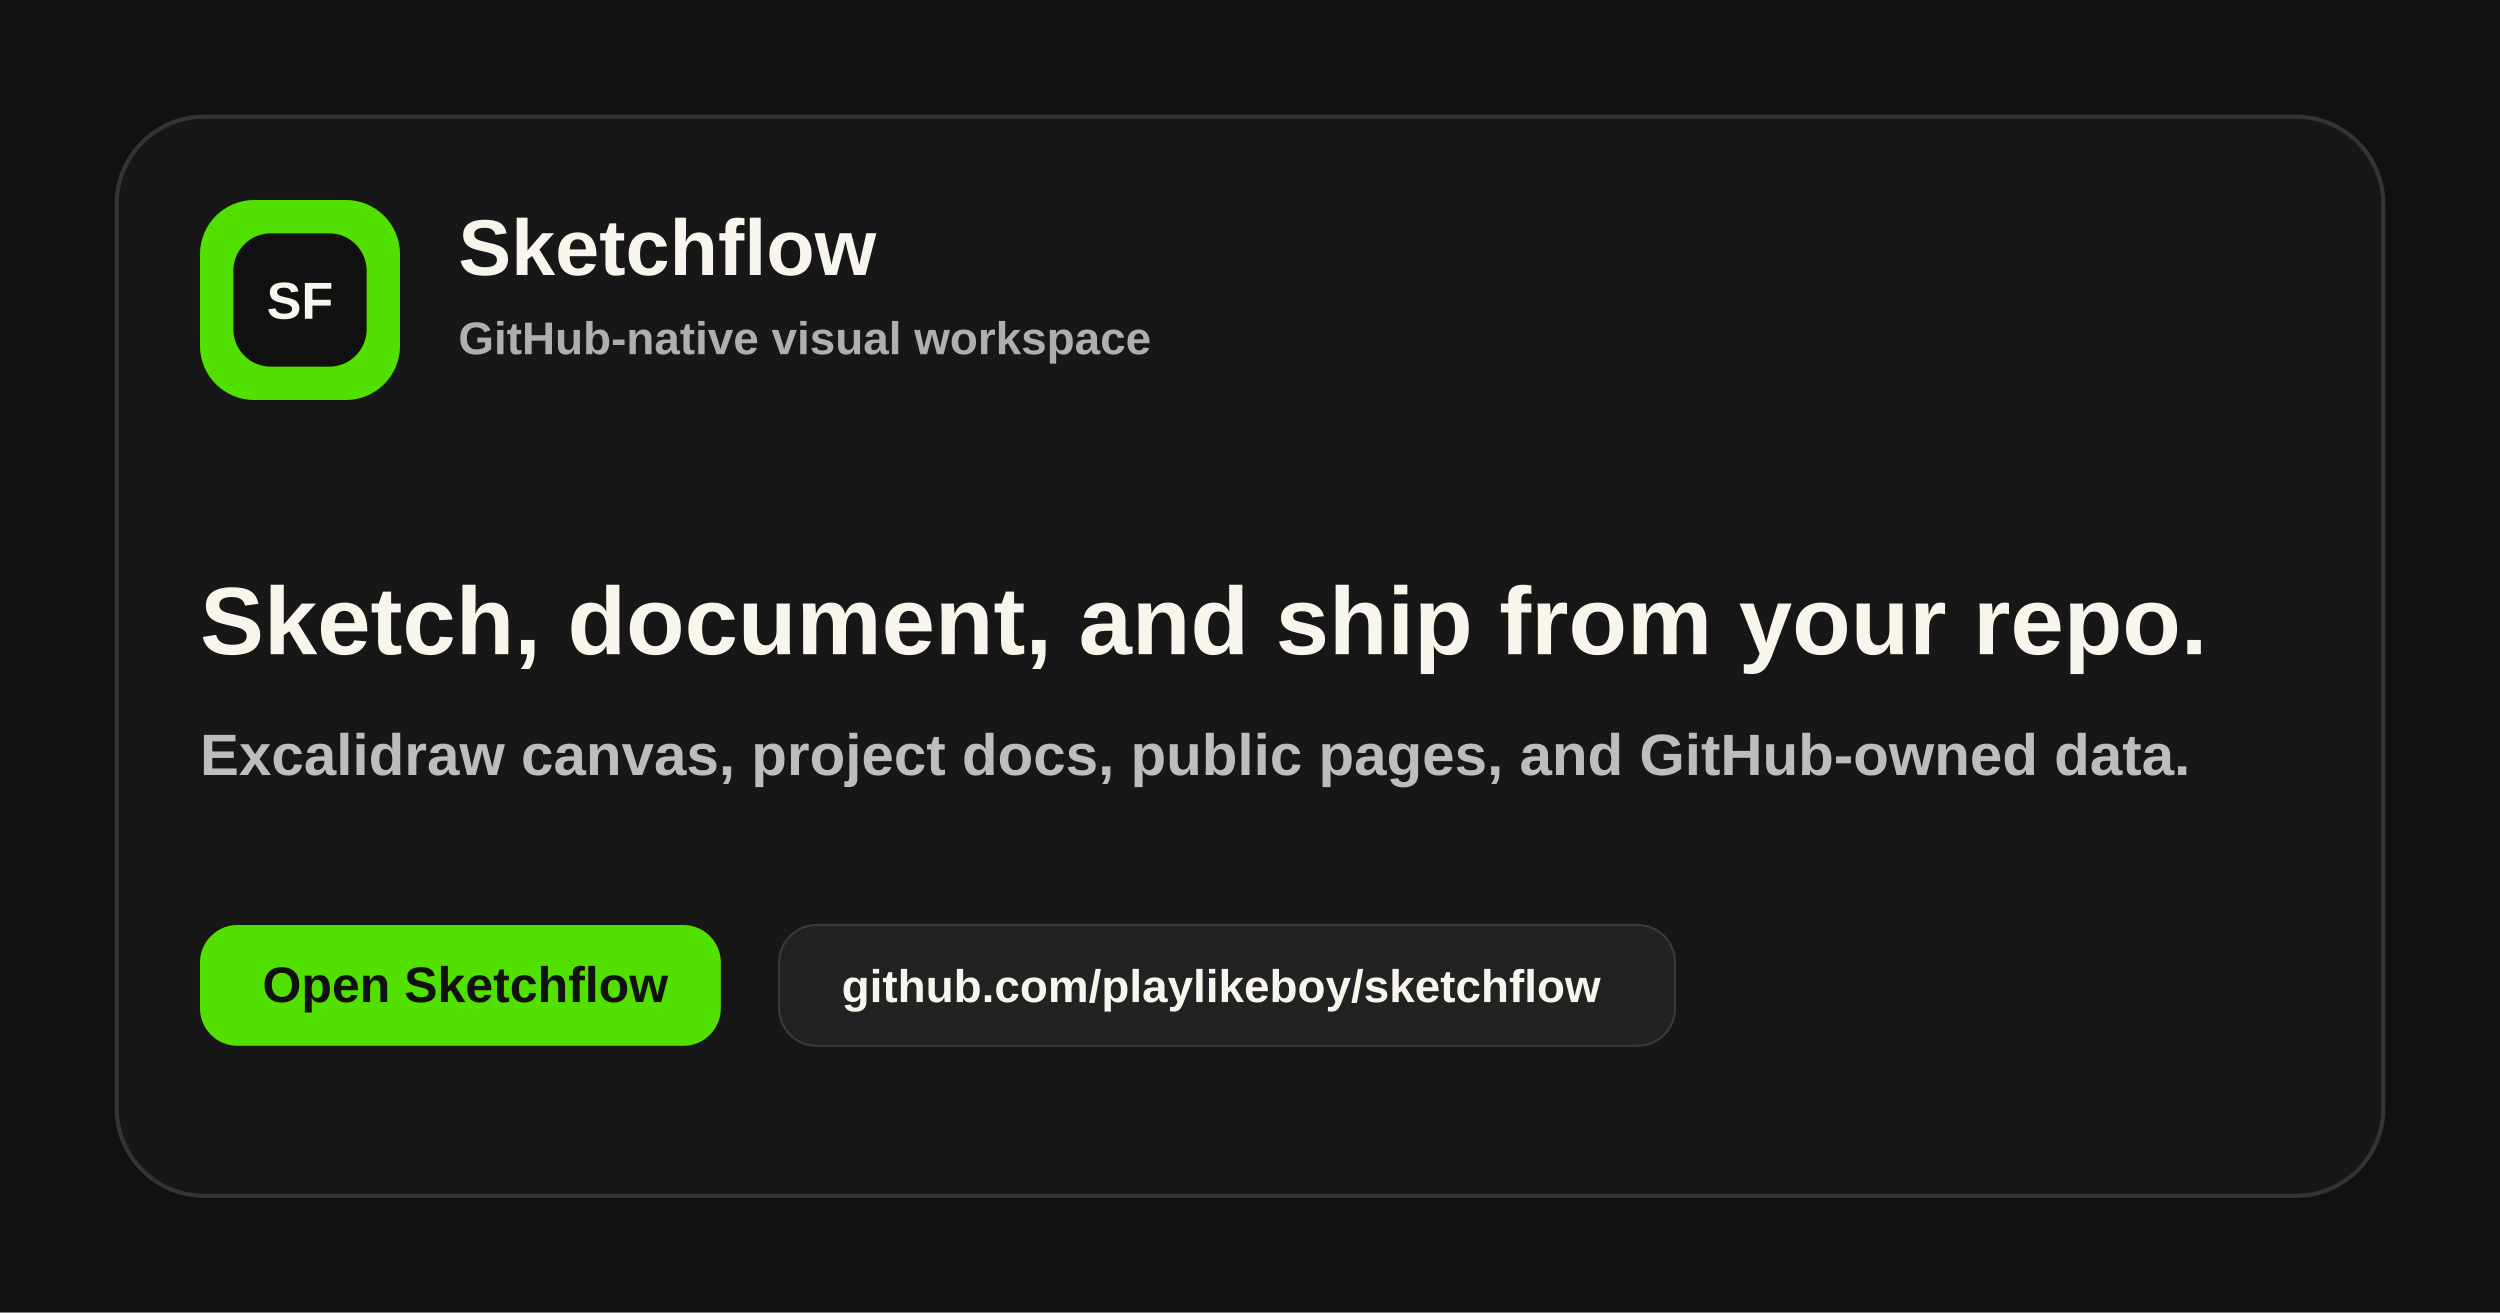
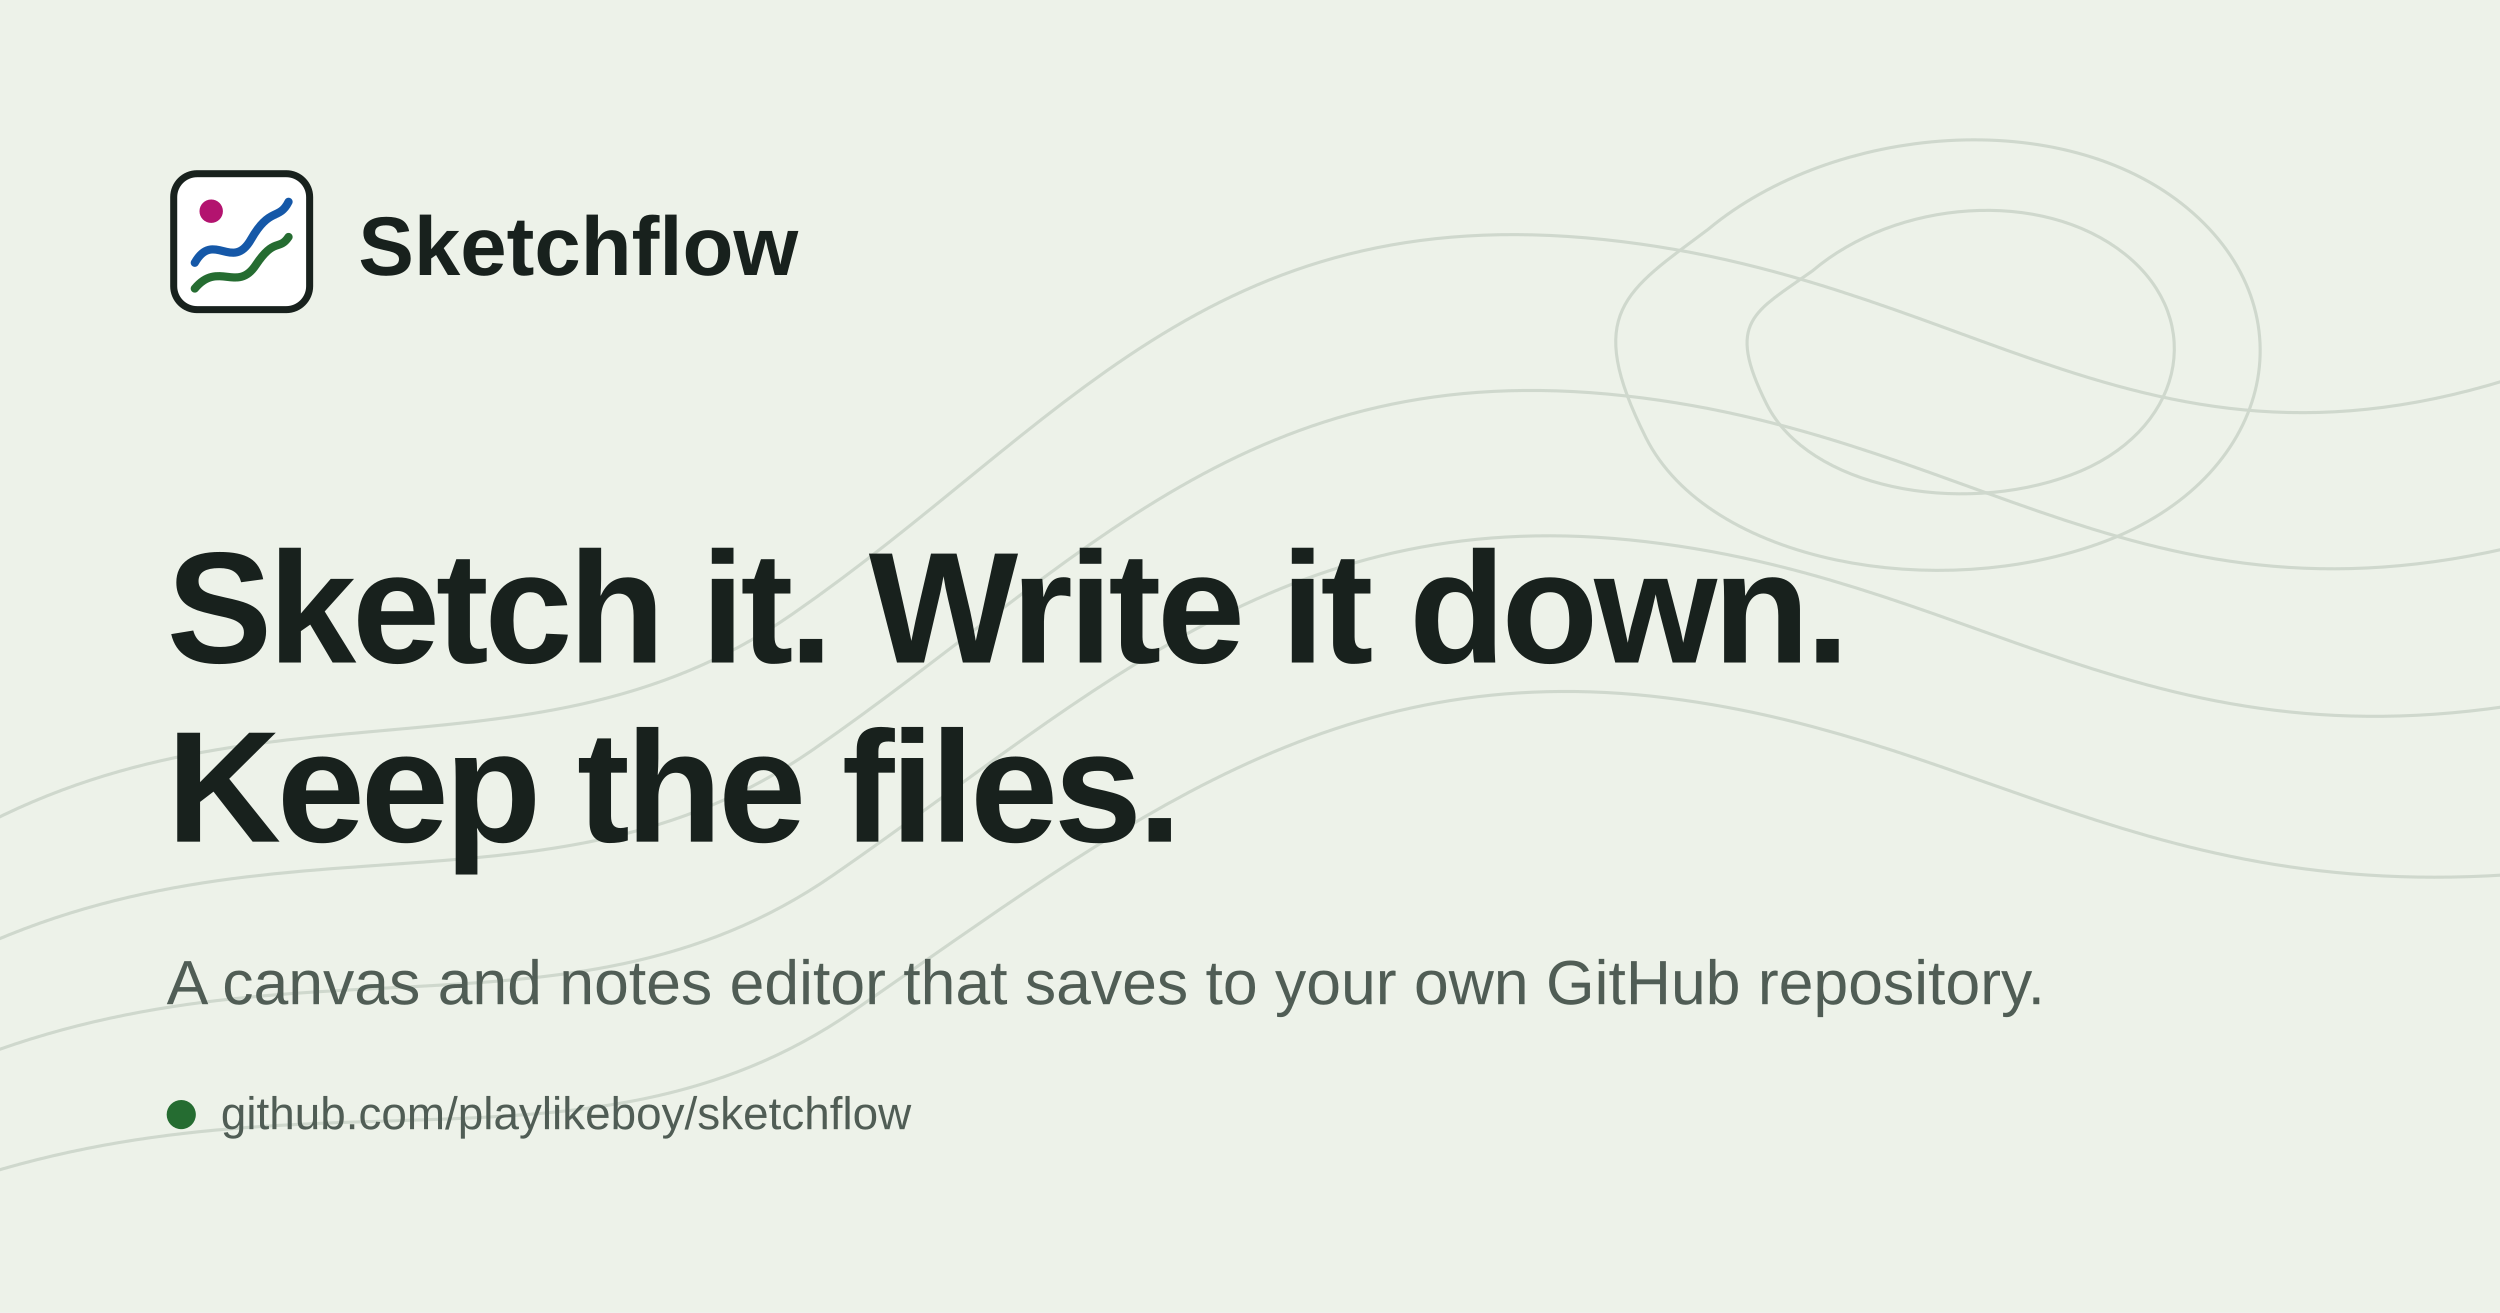
<svg xmlns="http://www.w3.org/2000/svg" width="1200" height="630" viewBox="0 0 1200 630" fill="none">
-   <rect width="1200" height="630" fill="#111111" />
-   <rect x="56" y="56" width="1088" height="518" rx="42" fill="#171717" stroke="#343434" stroke-width="2" />
-   <rect x="96" y="96" width="96" height="96" rx="26" fill="#52E000" />
-   <rect x="112" y="112" width="64" height="64" rx="18" fill="#111111" />
-   <text x="128" y="153" fill="#F7F5EC" font-family="Arial, Helvetica, sans-serif" font-size="25" font-weight="800">SF</text>
-   <text x="220" y="132" fill="#F7F5EC" font-family="Arial, Helvetica, sans-serif" font-size="38" font-weight="900">Sketchflow</text>
-   <text x="220" y="170" fill="#AFAFAF" font-family="Arial, Helvetica, sans-serif" font-size="22" font-weight="700">GitHub-native visual workspace</text>
-   <text x="96" y="314" fill="#F7F5EC" font-family="Arial, Helvetica, sans-serif" font-size="46" font-weight="900">Sketch, document, and ship from your repo.</text>
-   <text x="96" y="372" fill="#BDBDBD" font-family="Arial, Helvetica, sans-serif" font-size="28" font-weight="700">Excalidraw canvas, project docs, public pages, and GitHub-owned data.</text>
-   <rect x="96" y="444" width="250" height="58" rx="18" fill="#52E000" />
-   <text x="126" y="481" fill="#111111" font-family="Arial, Helvetica, sans-serif" font-size="24" font-weight="900">Open Sketchflow</text>
-   <rect x="374" y="444" width="430" height="58" rx="18" fill="#222222" stroke="#3A3A3A" />
-   <text x="404" y="481" fill="#F7F5EC" font-family="Arial, Helvetica, sans-serif" font-size="22" font-weight="800">github.com/playlikeboy/sketchflow</text>
+   <rect width="1200" height="630" fill="#edf2e9" />
+   <g stroke="#cfd8cd" stroke-width="1.5" fill="none">
+     <path d="M-40 470c160-90 300-20 430-110s210-190 390-170 260 130 470 60" />
+     <path d="M-40 520c170-80 310-10 440-100s220-180 390-160 250 120 460 70" />
+     <path d="M-40 575c180-70 320 0 450-90s230-170 390-150 240 110 450 80" />
+     <path d="M-40 415c150-100 290-30 420-120s200-200 390-180 270 140 480 50" />
+     <path d="M820 110c60-50 170-60 230-10s40 130-40 160-190 10-220-50-10-70 30-100z" />
+     <path d="M870 130c40-34 110-40 150-8s28 86-26 106-126 6-146-34-6-44 22-64z" />
+   </g>
+   <g transform="translate(80 80) scale(2.25)">
+     <rect x="1.5" y="1.5" width="29" height="29" rx="5" fill="#ffffff" stroke="#18211d" stroke-width="1.5" />
+     <path d="M6 20.5c4-7 8 2 12-5s6-4 8-8" stroke="#1558a8" stroke-width="1.75" stroke-linecap="round" />
+     <path d="M6 26c5-6 9 1 13-5s5-3 7-6" stroke="#256c31" stroke-width="1.75" stroke-linecap="round" />
+     <circle cx="9.5" cy="9.5" r="2.5" fill="#b3136f" />
+   </g>
+   <text x="172" y="132" fill="#18211d" font-family="Atkinson Hyperlegible Next, Arial, Helvetica, sans-serif" font-size="40" font-weight="700">Sketchflow</text>
+   <text x="80" y="318" fill="#18211d" font-family="Atkinson Hyperlegible Next, Arial, Helvetica, sans-serif" font-size="76" font-weight="800" letter-spacing="-2">Sketch it. Write it down.</text>
+   <text x="80" y="404" fill="#18211d" font-family="Atkinson Hyperlegible Next, Arial, Helvetica, sans-serif" font-size="76" font-weight="800" letter-spacing="-2">Keep the files.</text>
+   <text x="80" y="482" fill="#505d55" font-family="Atkinson Hyperlegible Next, Arial, Helvetica, sans-serif" font-size="30">A canvas and notes editor that saves to your own GitHub repository.</text>
+   <rect x="80" y="528" width="14" height="14" rx="7" fill="#256c31" />
+   <text x="106" y="542" fill="#505d55" font-family="Arial, Helvetica, sans-serif" font-size="22">github.com/playlikeboy/sketchflow</text>
</svg>
